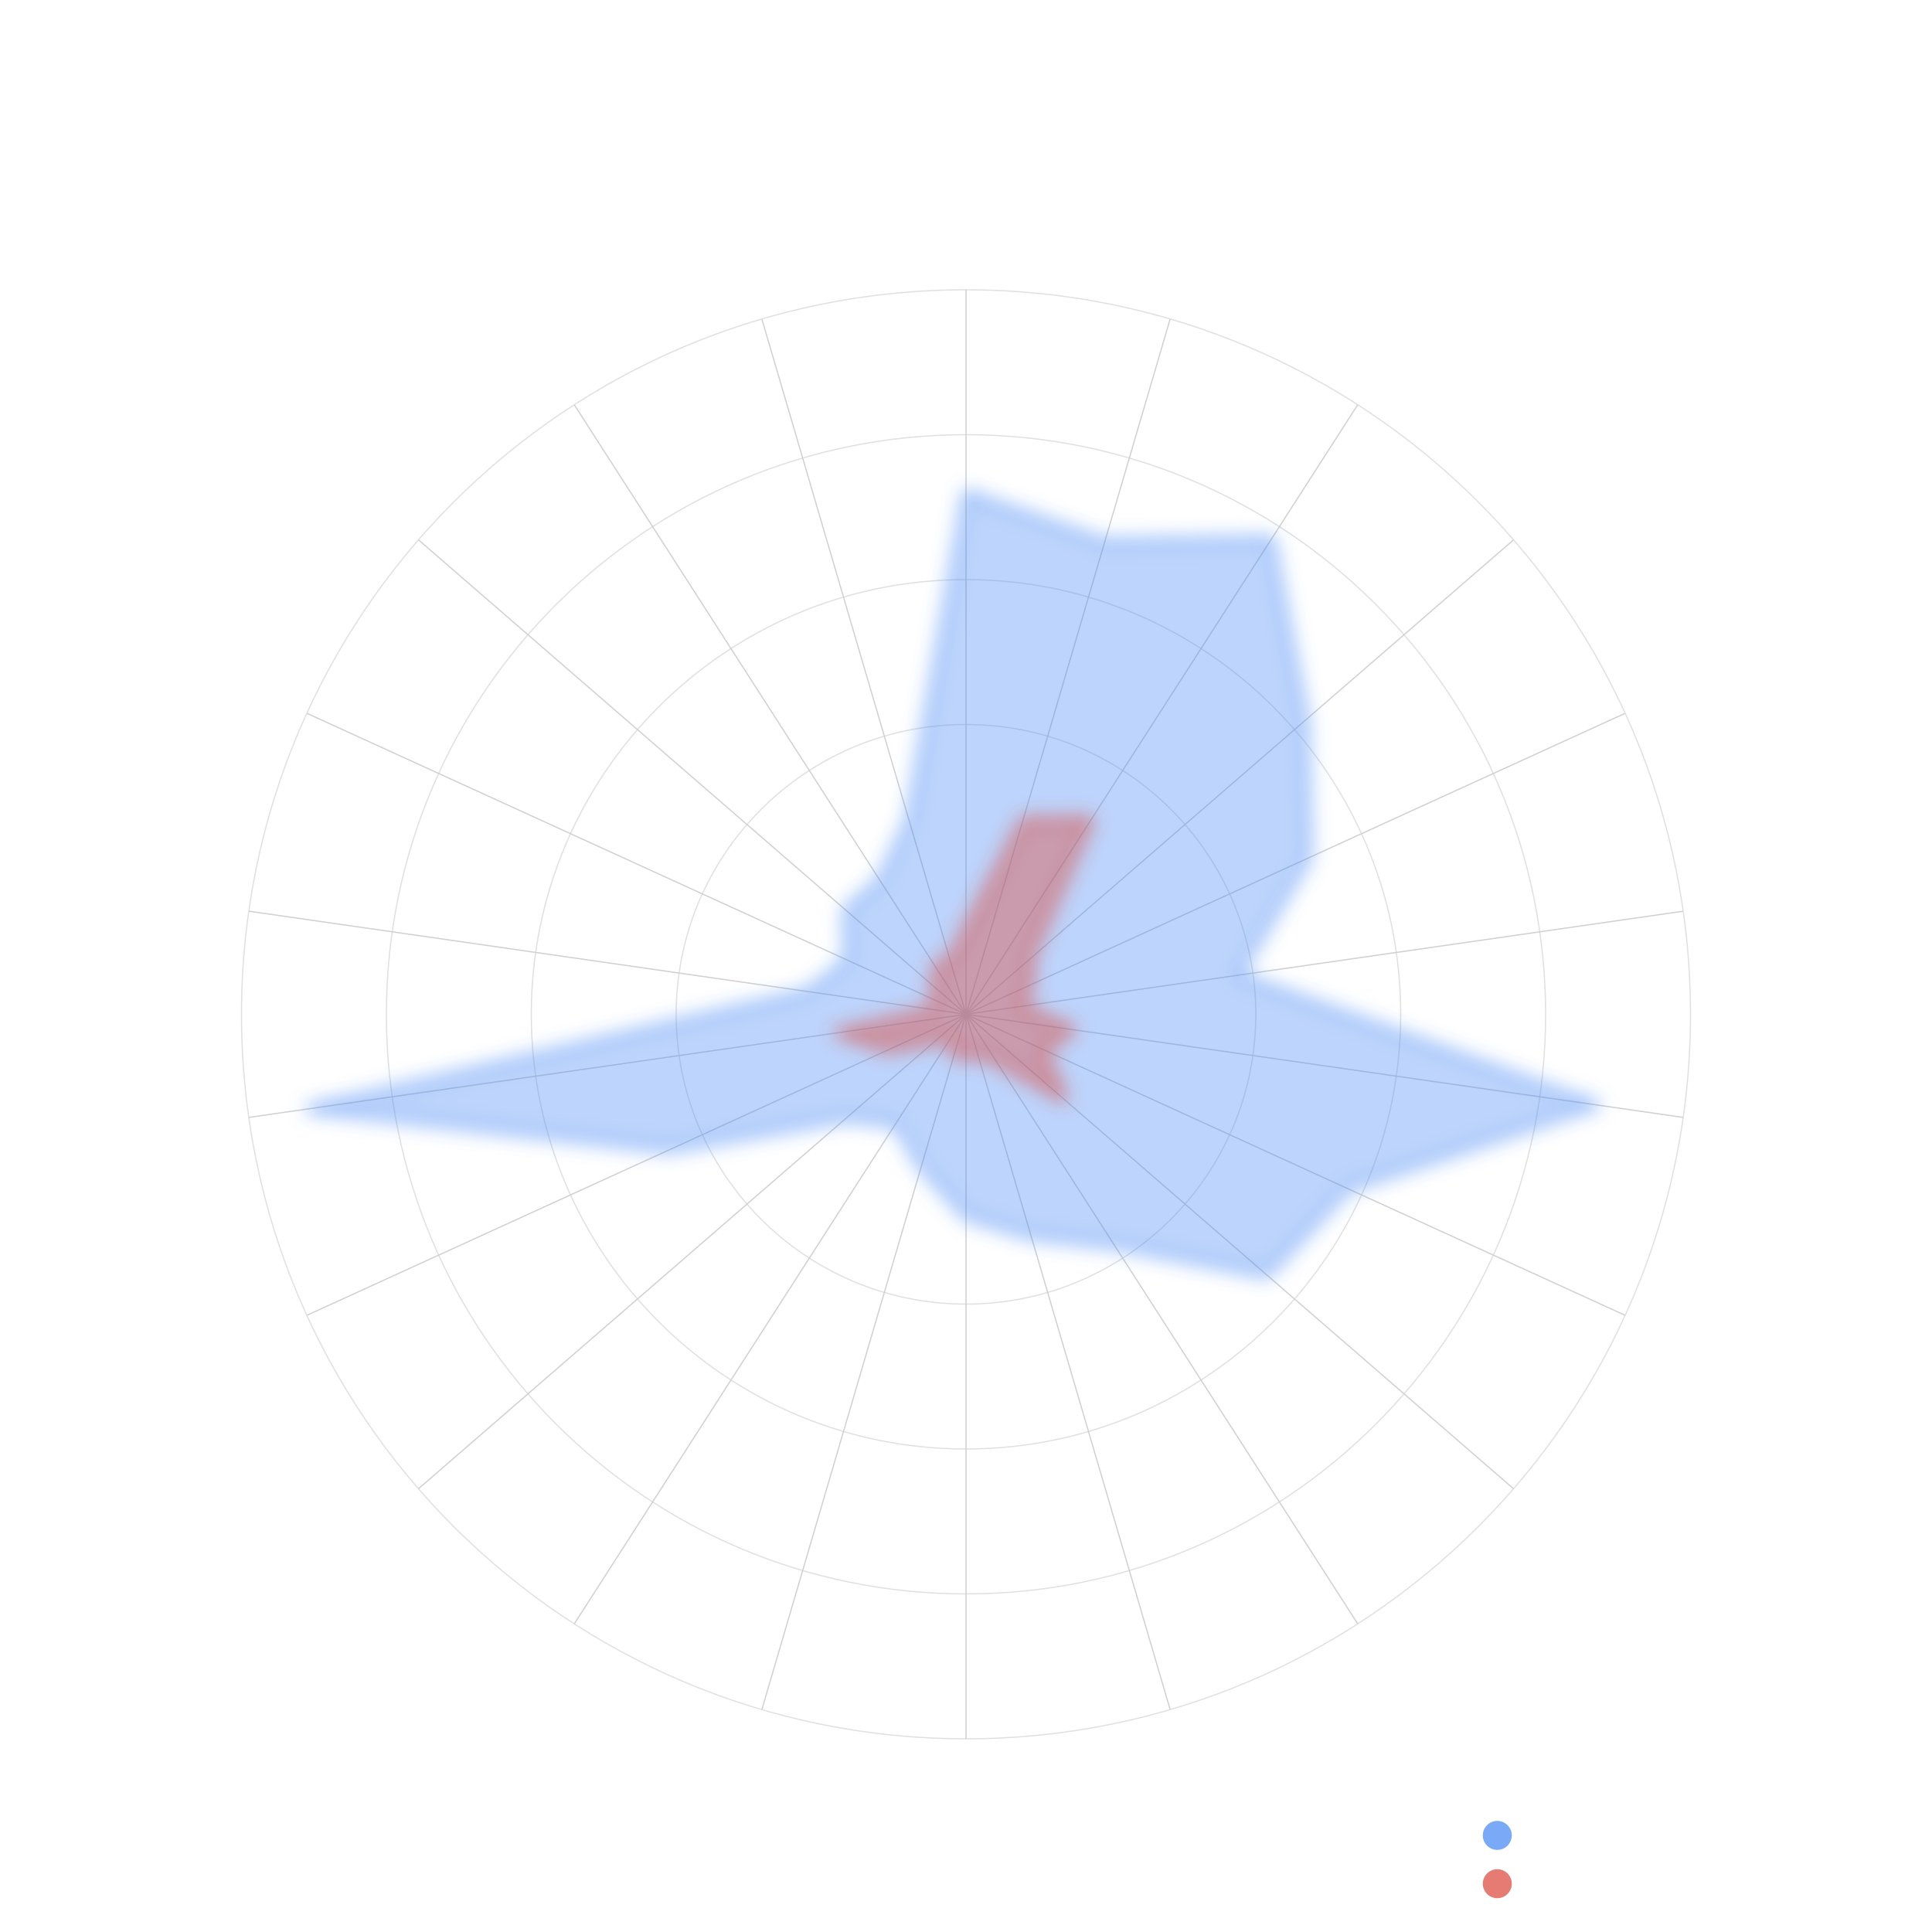
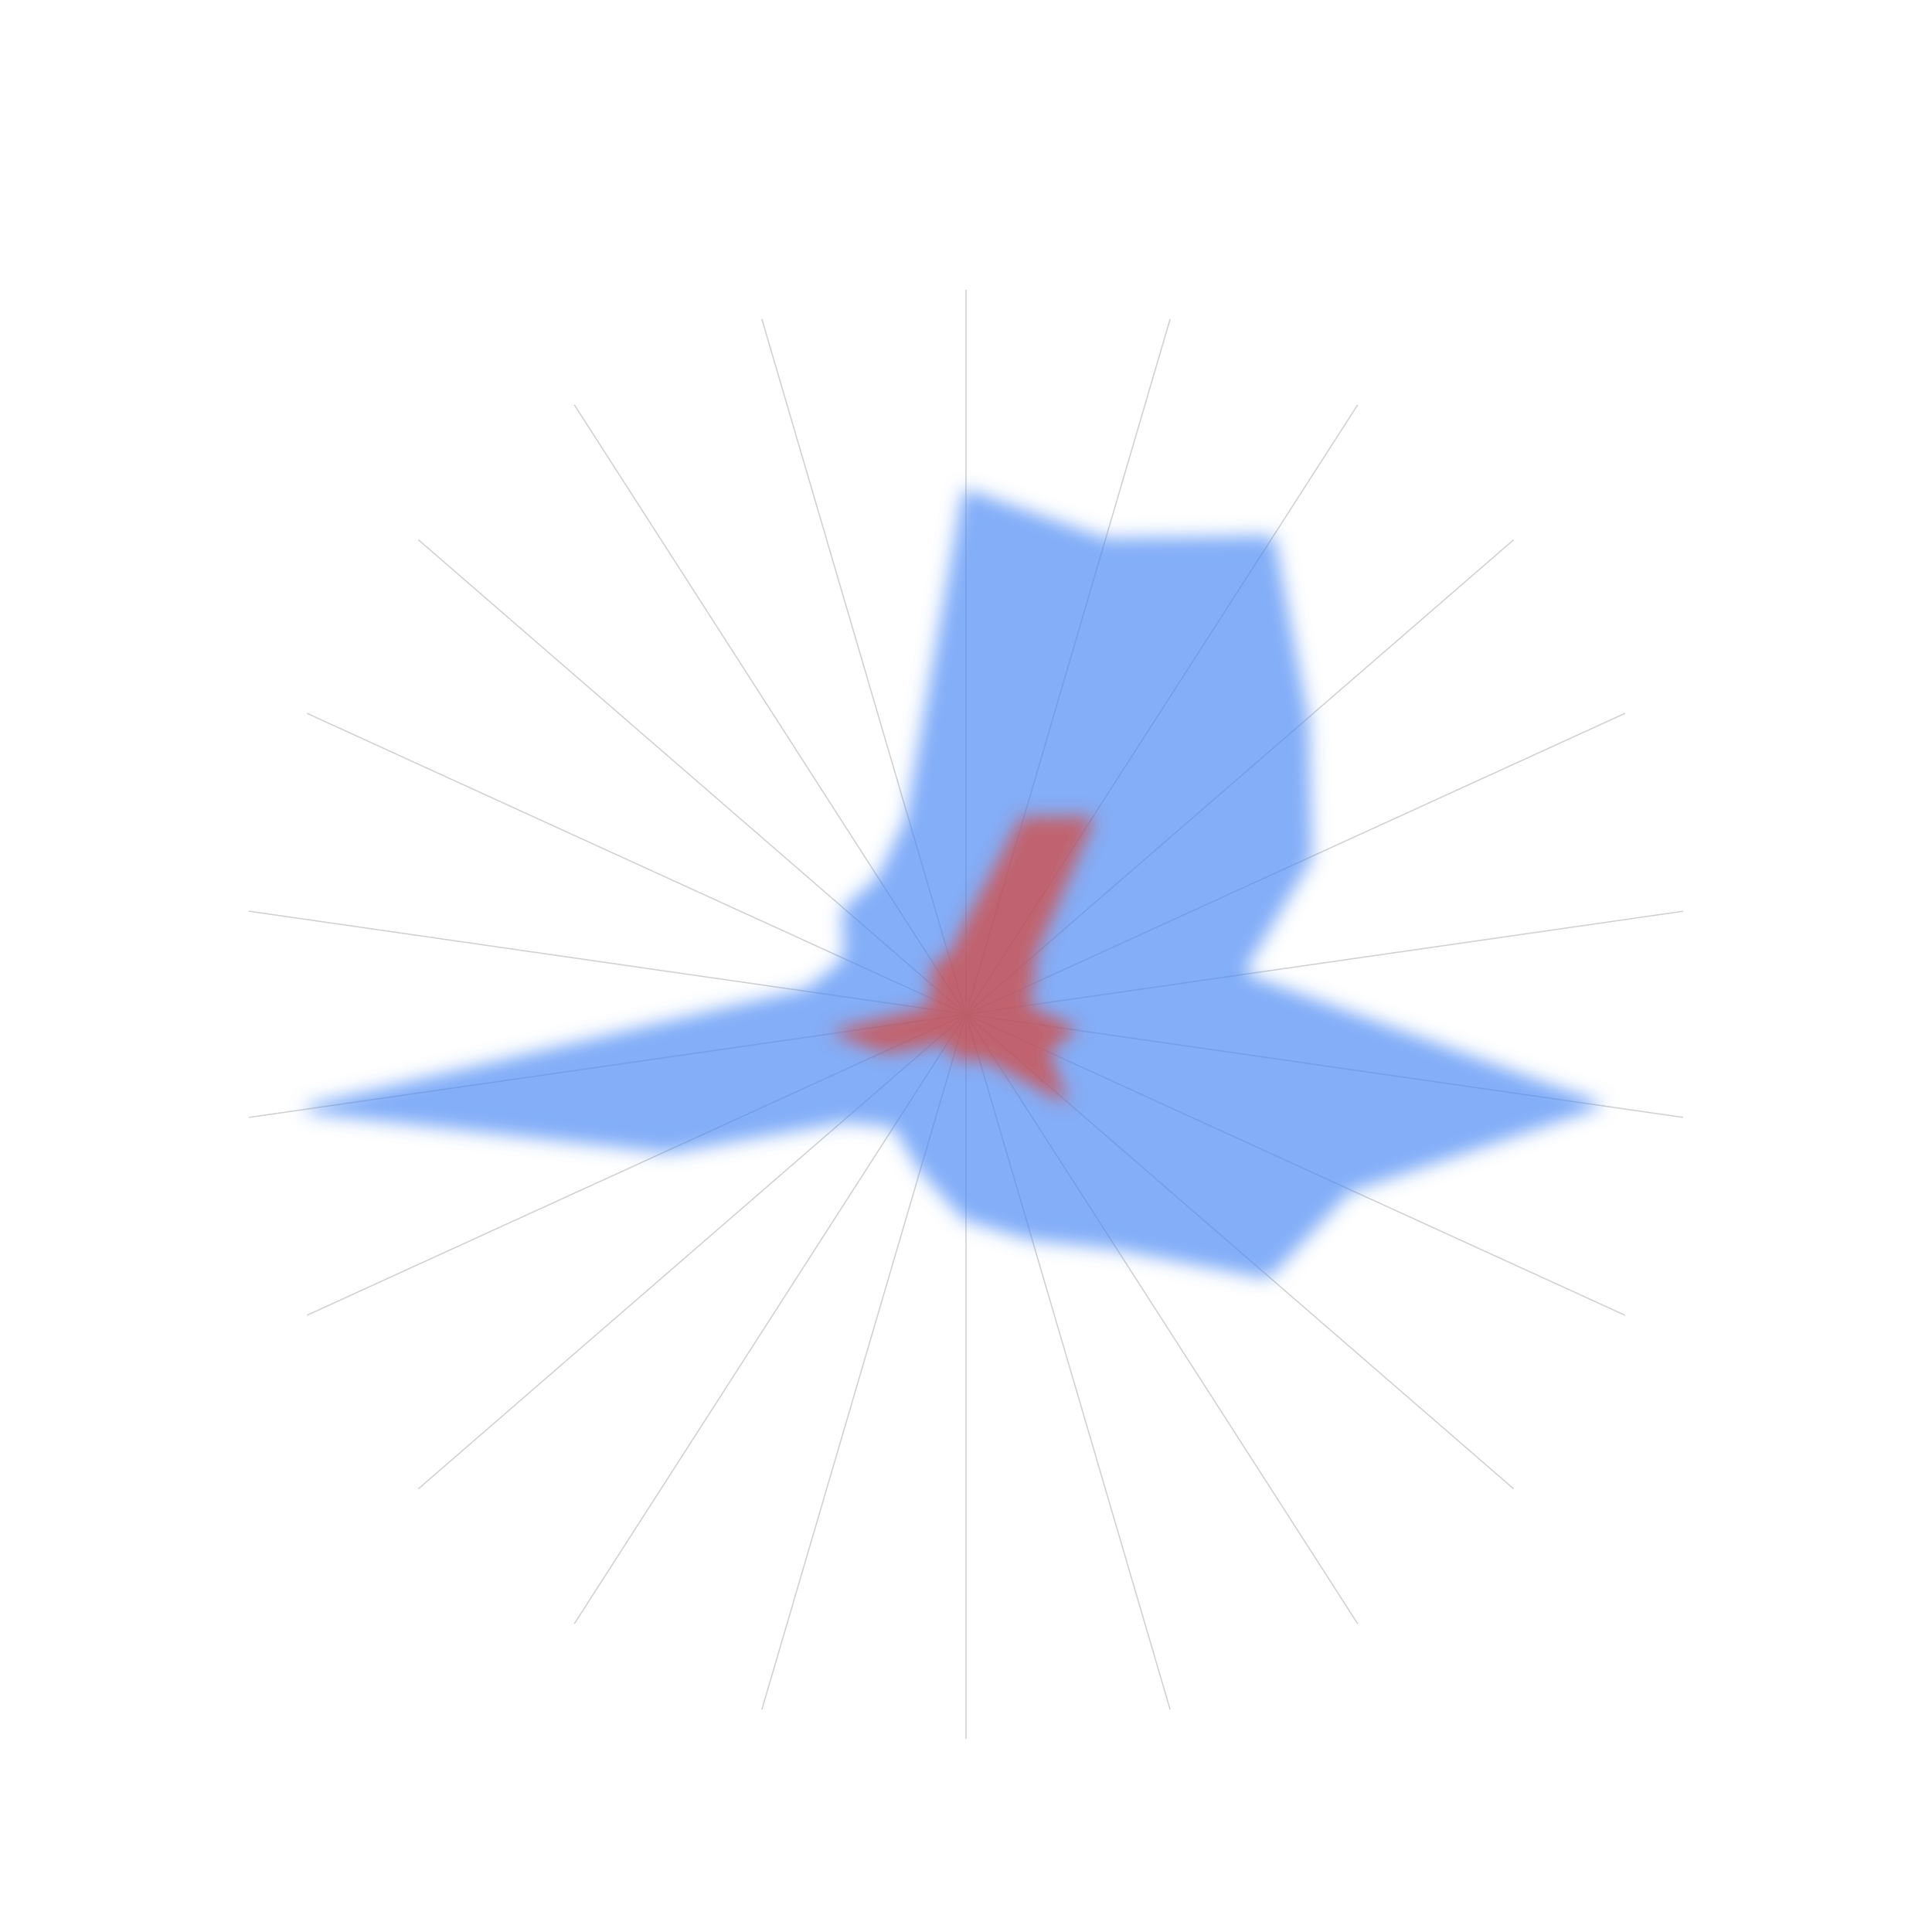
<svg xmlns="http://www.w3.org/2000/svg" viewBox="0 0 800 800">
  <defs>
    <filter id="blur">
      <feGaussianBlur stdDeviation="4" />
    </filter>
  </defs>
  <rect width="800" height="800" fill="white" />
-   <circle cx="400" cy="420" r="120" fill="none" stroke="#e0e0e0" stroke-width="0.5" />
-   <circle cx="400" cy="420" r="180" fill="none" stroke="#e0e0e0" stroke-width="0.5" />
-   <circle cx="400" cy="420" r="240" fill="none" stroke="#e0e0e0" stroke-width="0.5" />
-   <circle cx="400" cy="420" r="300" fill="none" stroke="#e0e0e0" stroke-width="0.5" />
  <line x1="400" y1="420" x2="400.00" y2="120.00" stroke="#d0d0d0" stroke-width="0.5" />
  <line x1="400" y1="420" x2="484.52" y2="132.15" stroke="#d0d0d0" stroke-width="0.5" />
  <line x1="400" y1="420" x2="562.19" y2="167.62" stroke="#d0d0d0" stroke-width="0.5" />
  <line x1="400" y1="420" x2="626.72" y2="223.54" stroke="#d0d0d0" stroke-width="0.5" />
  <line x1="400" y1="420" x2="672.89" y2="295.38" stroke="#d0d0d0" stroke-width="0.5" />
  <line x1="400" y1="420" x2="696.95" y2="377.31" stroke="#d0d0d0" stroke-width="0.5" />
  <line x1="400" y1="420" x2="696.95" y2="462.69" stroke="#d0d0d0" stroke-width="0.5" />
  <line x1="400" y1="420" x2="672.89" y2="544.62" stroke="#d0d0d0" stroke-width="0.5" />
  <line x1="400" y1="420" x2="626.72" y2="616.46" stroke="#d0d0d0" stroke-width="0.5" />
  <line x1="400" y1="420" x2="562.19" y2="672.38" stroke="#d0d0d0" stroke-width="0.5" />
  <line x1="400" y1="420" x2="484.52" y2="707.85" stroke="#d0d0d0" stroke-width="0.5" />
  <line x1="400" y1="420" x2="400.00" y2="720.00" stroke="#d0d0d0" stroke-width="0.5" />
  <line x1="400" y1="420" x2="315.48" y2="707.85" stroke="#d0d0d0" stroke-width="0.5" />
  <line x1="400" y1="420" x2="237.81" y2="672.38" stroke="#d0d0d0" stroke-width="0.5" />
  <line x1="400" y1="420" x2="173.28" y2="616.46" stroke="#d0d0d0" stroke-width="0.5" />
  <line x1="400" y1="420" x2="127.11" y2="544.62" stroke="#d0d0d0" stroke-width="0.5" />
  <line x1="400" y1="420" x2="103.05" y2="462.69" stroke="#d0d0d0" stroke-width="0.5" />
  <line x1="400" y1="420" x2="103.05" y2="377.31" stroke="#d0d0d0" stroke-width="0.5" />
  <line x1="400" y1="420" x2="127.11" y2="295.38" stroke="#d0d0d0" stroke-width="0.5" />
  <line x1="400" y1="420" x2="173.28" y2="223.54" stroke="#d0d0d0" stroke-width="0.5" />
  <line x1="400" y1="420" x2="237.81" y2="167.62" stroke="#d0d0d0" stroke-width="0.5" />
  <line x1="400" y1="420" x2="315.48" y2="132.15" stroke="#d0d0d0" stroke-width="0.5" />
-   <polygon points="400.00,204.00 457.47,224.26 526.51,223.15 540.57,298.20 541.90,355.20 512.84,403.78 661.31,457.57 558.28,492.28 524.70,528.05 461.63,515.90 427.05,512.11 400.00,504.00 381.41,483.33 370.81,465.43 350.12,463.22 277.20,476.08 126.81,459.28 334.67,410.61 350.88,397.57 350.12,376.78 364.32,364.48 376.33,339.40" fill="rgba(66, 133, 244, 0.35)" stroke="#4285f4" stroke-width="1.5" filter="url(#blur)" />
-   <polygon points="400.00,384.00 423.67,339.40 451.90,339.24 427.21,396.43 427.29,407.54 423.76,416.58 444.54,426.40 432.75,434.95 440.81,455.36 412.98,440.19 405.07,437.27 400.00,438.00 394.93,437.27 393.51,430.10 386.40,431.79 367.25,434.95 346.55,427.69 385.15,417.87 386.36,413.77 386.40,408.21 387.02,399.81 393.24,396.97" fill="rgba(219, 68, 55, 0.4)" stroke="#db4437" stroke-width="1.5" filter="url(#blur)" />
-   <circle cx="620" cy="760" r="6" fill="rgba(66, 133, 244, 0.7)" />
-   <circle cx="620" cy="780" r="6" fill="rgba(219, 68, 55, 0.7)" />
+   <polygon points="400.00,204.00 457.47,224.26 526.51,223.15 540.57,298.20 541.90,355.20 512.84,403.78 661.31,457.57 558.28,492.28 524.70,528.05 461.63,515.90 427.05,512.11 400.00,504.00 381.41,483.33 370.81,465.43 350.12,463.22 277.20,476.08 126.81,459.28 334.67,410.61 350.88,397.57 350.12,376.78 364.32,364.48 376.33,339.40" fill="rgba(66, 133, 244, 0.65)" stroke="#4285f4" stroke-width="1.5" filter="url(#blur)" />
+   <polygon points="400.00,384.00 423.67,339.40 451.90,339.24 427.21,396.43 427.29,407.54 423.76,416.58 444.54,426.40 432.75,434.95 440.81,455.36 412.98,440.19 405.07,437.27 400.00,438.00 394.93,437.27 393.51,430.10 386.40,431.79 367.25,434.95 346.55,427.69 385.15,417.87 386.36,413.77 386.40,408.21 387.02,399.81 393.24,396.97" fill="rgba(219, 68, 55, 0.7)" stroke="#db4437" stroke-width="1.5" filter="url(#blur)" />
</svg>
